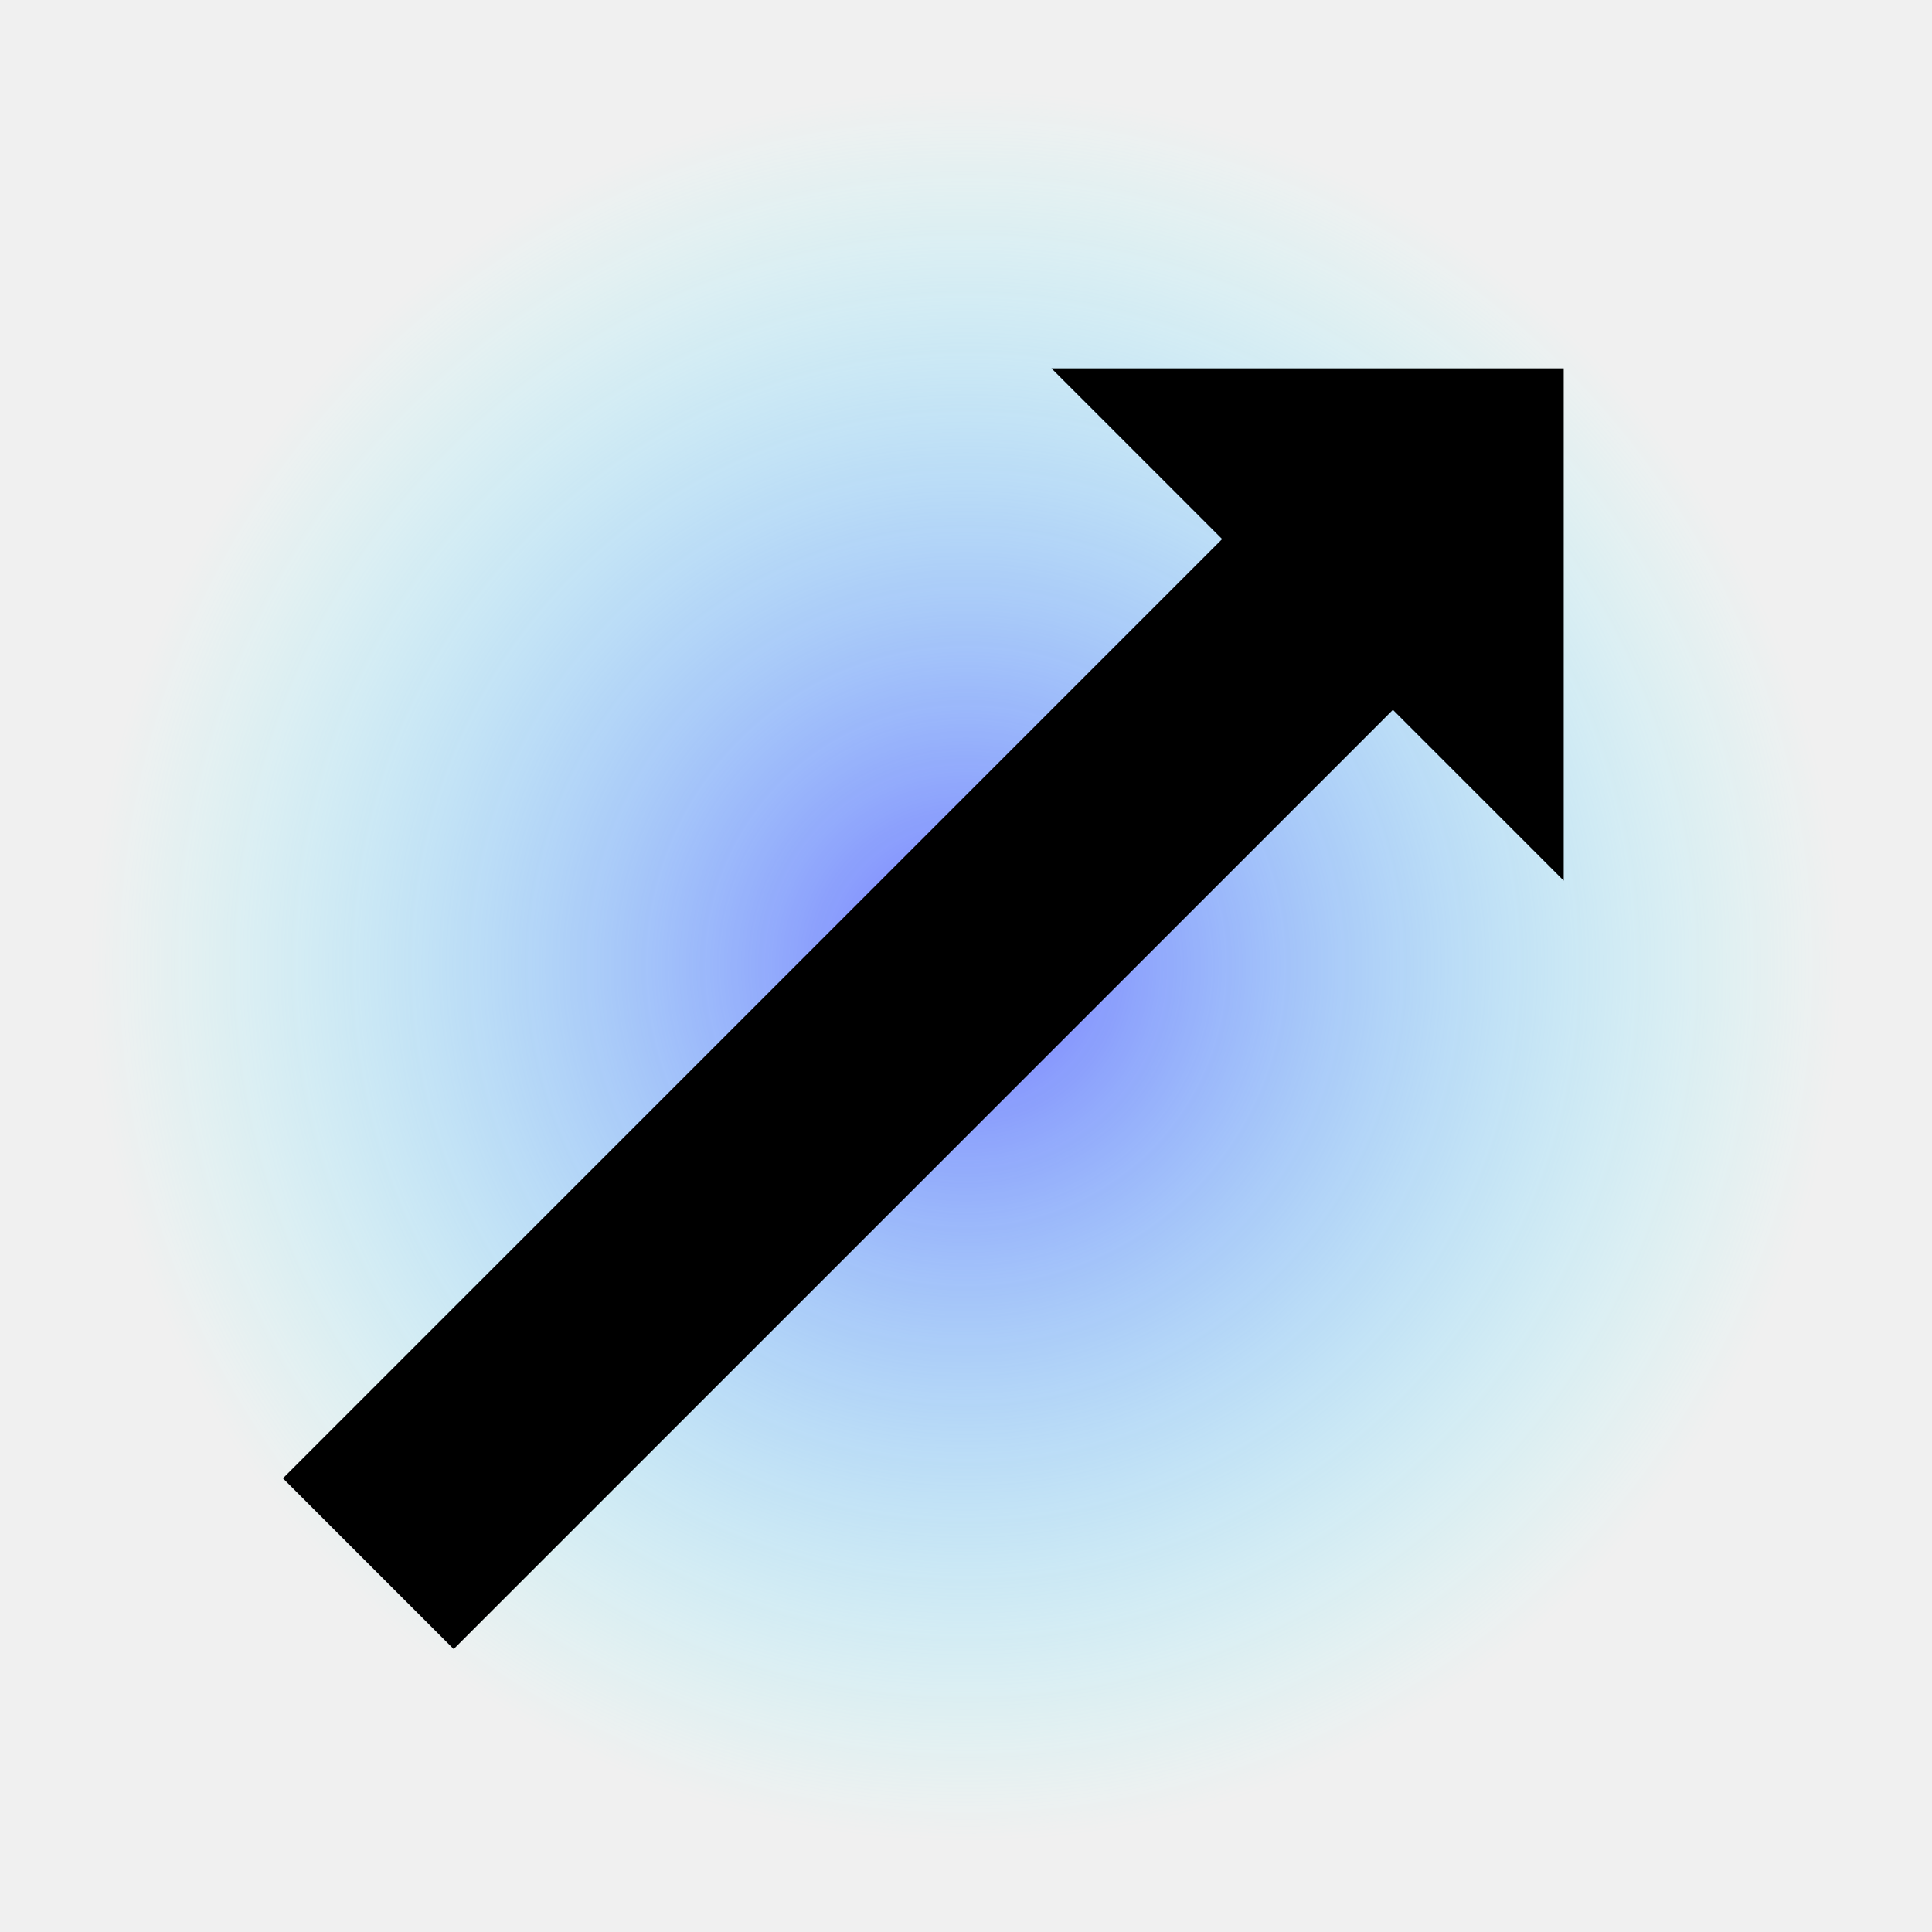
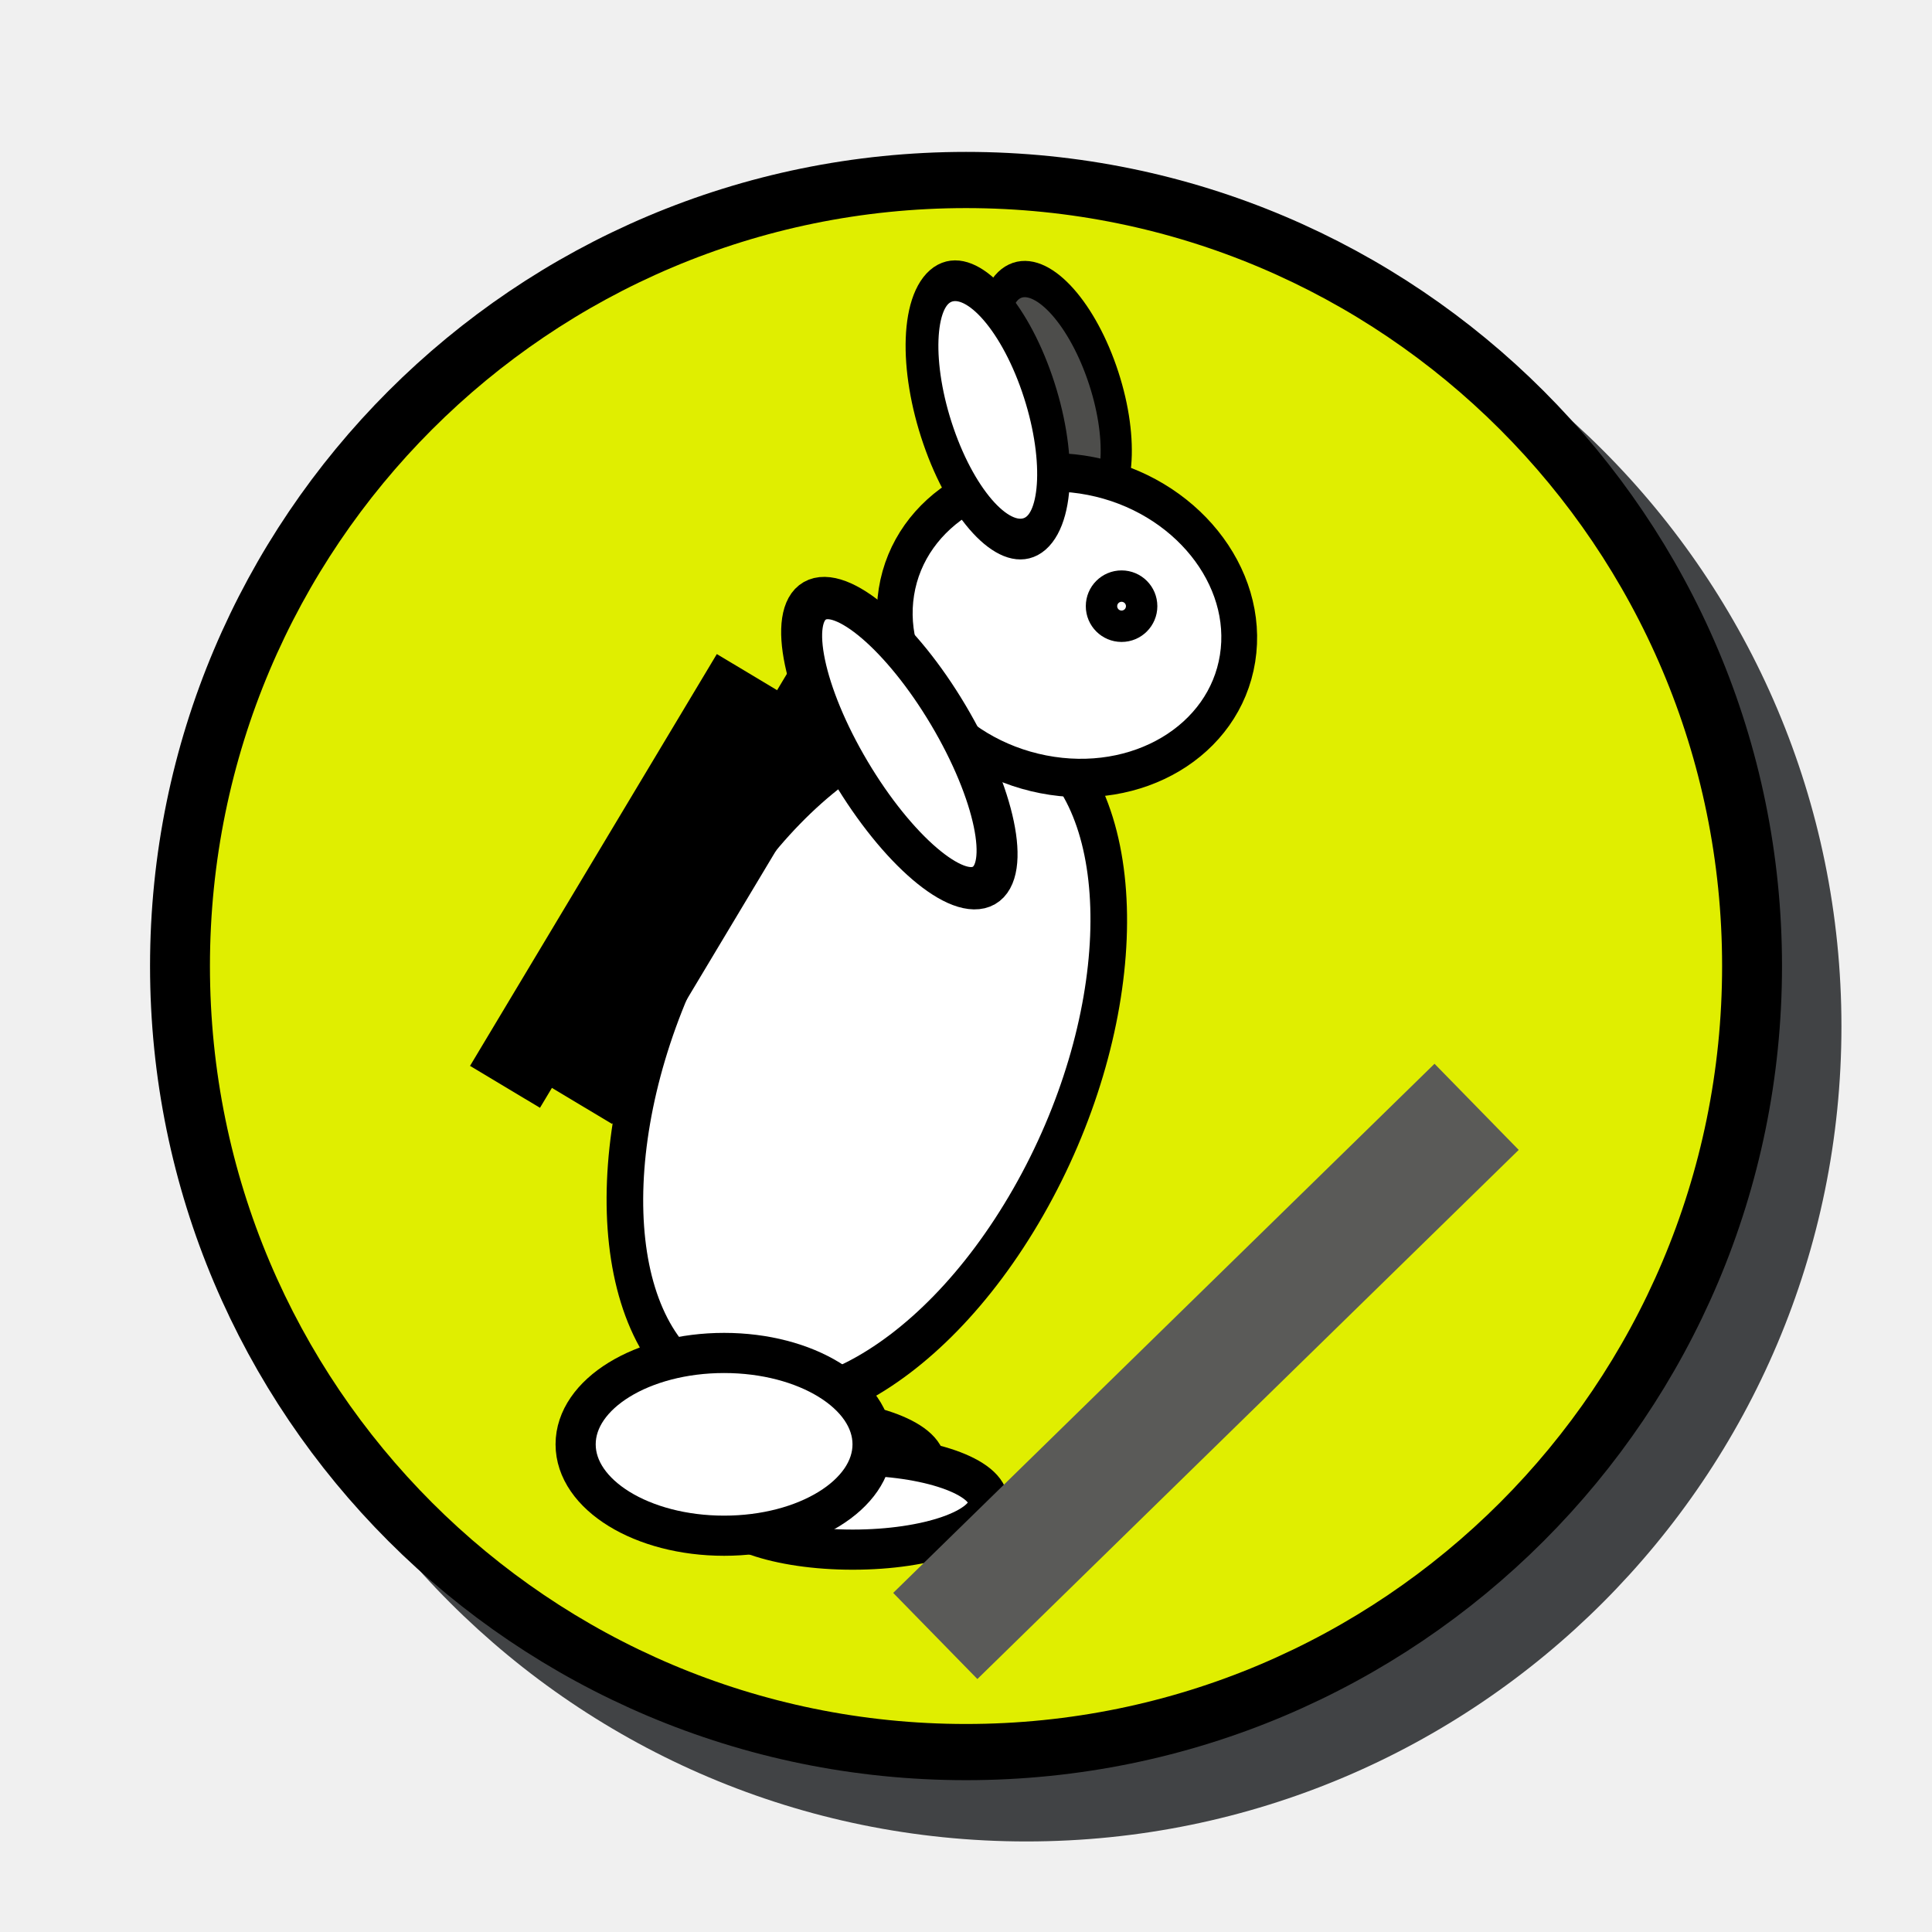
- <svg xmlns="http://www.w3.org/2000/svg" xmlns:xlink="http://www.w3.org/1999/xlink" width="32" height="32" id="svg2" version="1.1">
+ <svg xmlns="http://www.w3.org/2000/svg" width="32" height="32" id="svg2" version="1.1">
  <defs id="defs4">
    <linearGradient id="linearGradient15952">
      <stop style="stop-color:#7778ff;stop-opacity:1;" offset="0" id="stop15954" />
      <stop style="stop-color:#77ffff;stop-opacity:0;" offset="1" id="stop15956" />
    </linearGradient>
-     <radialGradient xlink:href="#linearGradient15952" id="radialGradient15962" cx="16.567" cy="16.346" fx="16.567" fy="16.346" r="9.638" gradientTransform="matrix(1,0,0,0.9248365,0,1.228656)" gradientUnits="userSpaceOnUse" />
  </defs>
  <g id="layer1" transform="translate(0,-1020.362)">
-     <path style="fill:url(#radialGradient15962);fill-opacity:1;stroke:none" id="path15950" d="m 26.205,16.346 a 9.638,8.913 0 1 1 -19.276,0 9.638,8.913 0 1 1 19.276,0 z" transform="matrix(-1.065021,-1.065021,1.151577,-1.151577,14.81992,1072.831)" />
-     <rect style="fill:#000000;fill-opacity:1;stroke:none" id="rect4498" width="26" height="4" x="-735.505" y="742.132" transform="matrix(0.7071068,-0.7071068,0.7071068,0.7071068,0,0)" />
-     <path style="fill:#000000;fill-opacity:1;stroke:none" d="m 25.9,1026.463 0,8.485 -8.485,-8.485 z" id="path4500-9" />
+     <path style="fill:#414345;fill-opacity:1;stroke:none" id="path3060-4" d="m 29.255,15.831 c 0,7.725 -5.876,13.988 -13.123,13.988 -7.248,0 -13.123,-6.263 -13.123,-13.988 0,-7.725 5.876,-13.988 13.123,-13.988 7.248,0 13.123,6.263 13.123,13.988 z" transform="matrix(1.028698,0,0,0.9650958,0.4054455,1022.084)" />
+     <path style="fill:#e0ee00;stroke:#000000;stroke-width:1;stroke-miterlimit:4;stroke-opacity:1;stroke-dasharray:none;fill-opacity:1" id="path3060" d="m 29.255,15.831 c 0,7.725 -5.876,13.988 -13.123,13.988 -7.248,0 -13.123,-6.263 -13.123,-13.988 0,-7.725 5.876,-13.988 13.123,-13.988 7.248,0 13.123,6.263 13.123,13.988 z" transform="matrix(0.9920868,0,0,0.9307481,-0.0039556,1021.628)" />
+     <g id="g7699" transform="matrix(0.665,0,0,0.665,16.12033,354.1457)">
+       <path transform="matrix(0.2929471,0.8369639,-0.7189048,0.341055,4.505269,1000.526)" d="m 13.582,7.609 c 0,0.903 -1.512,1.636 -3.378,1.636 -1.865,0 -3.378,-0.732 -3.378,-1.636 0,-0.903 1.512,-1.636 3.378,-1.636 1.865,0 3.378,0.732 3.378,1.636 z" id="path3772-7" style="fill:#4d4d4b;fill-opacity:1;stroke:#000000;stroke-opacity:1" />
+       <path d="m 20.907,29.476 c 0,0.648 -1.512,1.173 -3.378,1.173 -1.865,0 -3.378,-0.525 -3.378,-1.173 0,-0.648 1.512,-1.173 3.378,-1.173 1.865,0 3.378,0.525 3.378,1.173 z" id="path3766-3" style="fill:#ffffff;fill-opacity:1;stroke:#000000;stroke-opacity:1" transform="translate(-22.09347,1008.833)" />
+       <path transform="matrix(0.7490665,0.658673,-0.5193897,0.9084752,-1.523124,1000.145)" d="m 18.631,21.298 c 0,4.772 -2.404,8.64 -5.369,8.64 -2.965,0 -5.369,-3.868 -5.369,-8.64 0,-4.772 2.404,-8.64 5.369,-8.64 2.965,0 5.369,3.868 5.369,8.64 z" id="path3768" style="fill:#ffffff;fill-opacity:1;stroke:#000000;stroke-opacity:1" />
+       <path transform="matrix(0.8785079,0.1713886,-0.1499808,0.941097,-10.93163,1005.255)" d="m 21.618,9.849 c 0,2.18 -2.165,3.947 -4.836,3.947 -2.671,0 -4.836,-1.767 -4.836,-3.947 0,-2.18 2.165,-3.947 4.836,-3.947 2.671,0 4.836,1.767 4.836,3.947 z" id="path3770" style="fill:#ffffff;fill-opacity:1;stroke:#000000;stroke-opacity:1" />
+       <path transform="matrix(0.3211607,0.9324153,-0.7504987,0.3990083,2.794836,999.4881)" d="m 13.582,7.609 c 0,0.903 -1.512,1.636 -3.378,1.636 -1.865,0 -3.378,-0.732 -3.378,-1.636 0,-0.903 1.512,-1.636 3.378,-1.636 1.865,0 3.378,0.732 3.378,1.636 z" id="path3772" style="fill:#ffffff;fill-opacity:1;stroke:#000000;stroke-opacity:1" />
+       <path transform="translate(-16.39505,1007.22)" d="m 20.48,9.707 c 0,0.216 -0.175,0.391 -0.391,0.391 -0.216,0 -0.391,-0.175 -0.391,-0.391 0,-0.216 0.175,-0.391 0.391,-0.391 0.216,0 0.391,0.175 0.391,0.391 z" id="path3794" style="fill:#ffffff;fill-opacity:1;stroke:#000000;stroke-opacity:1" />
+       <rect transform="matrix(0.8577643,0.5140432,-0.5140432,0.8577643,0,0)" y="876.59" x="517.879" height="11.958" width="2.031" id="rect3921" style="fill:#000000;fill-opacity:1;stroke:none" />
+       <rect transform="matrix(0.8577643,0.5140432,-0.5140432,0.8577643,0,0)" y="876.012" x="519.629" height="11.958" width="2.031" id="rect3921-3" style="fill:#000000;fill-opacity:1;stroke:none" />
+       <path transform="matrix(-0.8571683,0.4923846,-0.5537133,-0.9319017,27.36995,1031.247)" d="m 21.191,22.151 c 0,2.101 -0.637,3.804 -1.422,3.804 -0.785,0 -1.422,-1.703 -1.422,-3.804 0,-2.101 0.637,-3.804 1.422,-3.804 0.785,0 1.422,1.703 1.422,3.804 z" id="path3792" style="fill:#ffffff;fill-opacity:1;stroke:#000000;stroke-opacity:1" />
+       <path transform="translate(-20.53136,1009.777)" d="m 20.907,29.476 c 0,0.648 -1.512,1.173 -3.378,1.173 -1.865,0 -3.378,-0.525 -3.378,-1.173 0,-0.648 1.512,-1.173 3.378,-1.173 1.865,0 3.378,0.525 3.378,1.173 z" id="path3766" style="fill:#ffffff;fill-opacity:1;stroke:#000000;stroke-opacity:1" />
+       <path transform="translate(-20.00083,1009.856)" d="m 17.493,27.947 c 0,1.257 -1.656,2.276 -3.698,2.276 -2.042,0 -3.698,-1.019 -3.698,-2.276 0,-1.257 1.656,-2.276 3.698,-2.276 2.042,0 3.698,1.019 3.698,2.276 z" id="path3796" style="fill:#ffffff;fill-opacity:1;stroke:#000000;stroke-opacity:1" />
+       <path id="path3066" d="M -0.946,1042.576 12.537,1029.397" style="fill:none;stroke:#5a5a58;stroke-width:3;stroke-linecap:butt;stroke-linejoin:miter;stroke-miterlimit:4;stroke-opacity:1;stroke-dasharray:none" />
+     </g>
  </g>
</svg>
